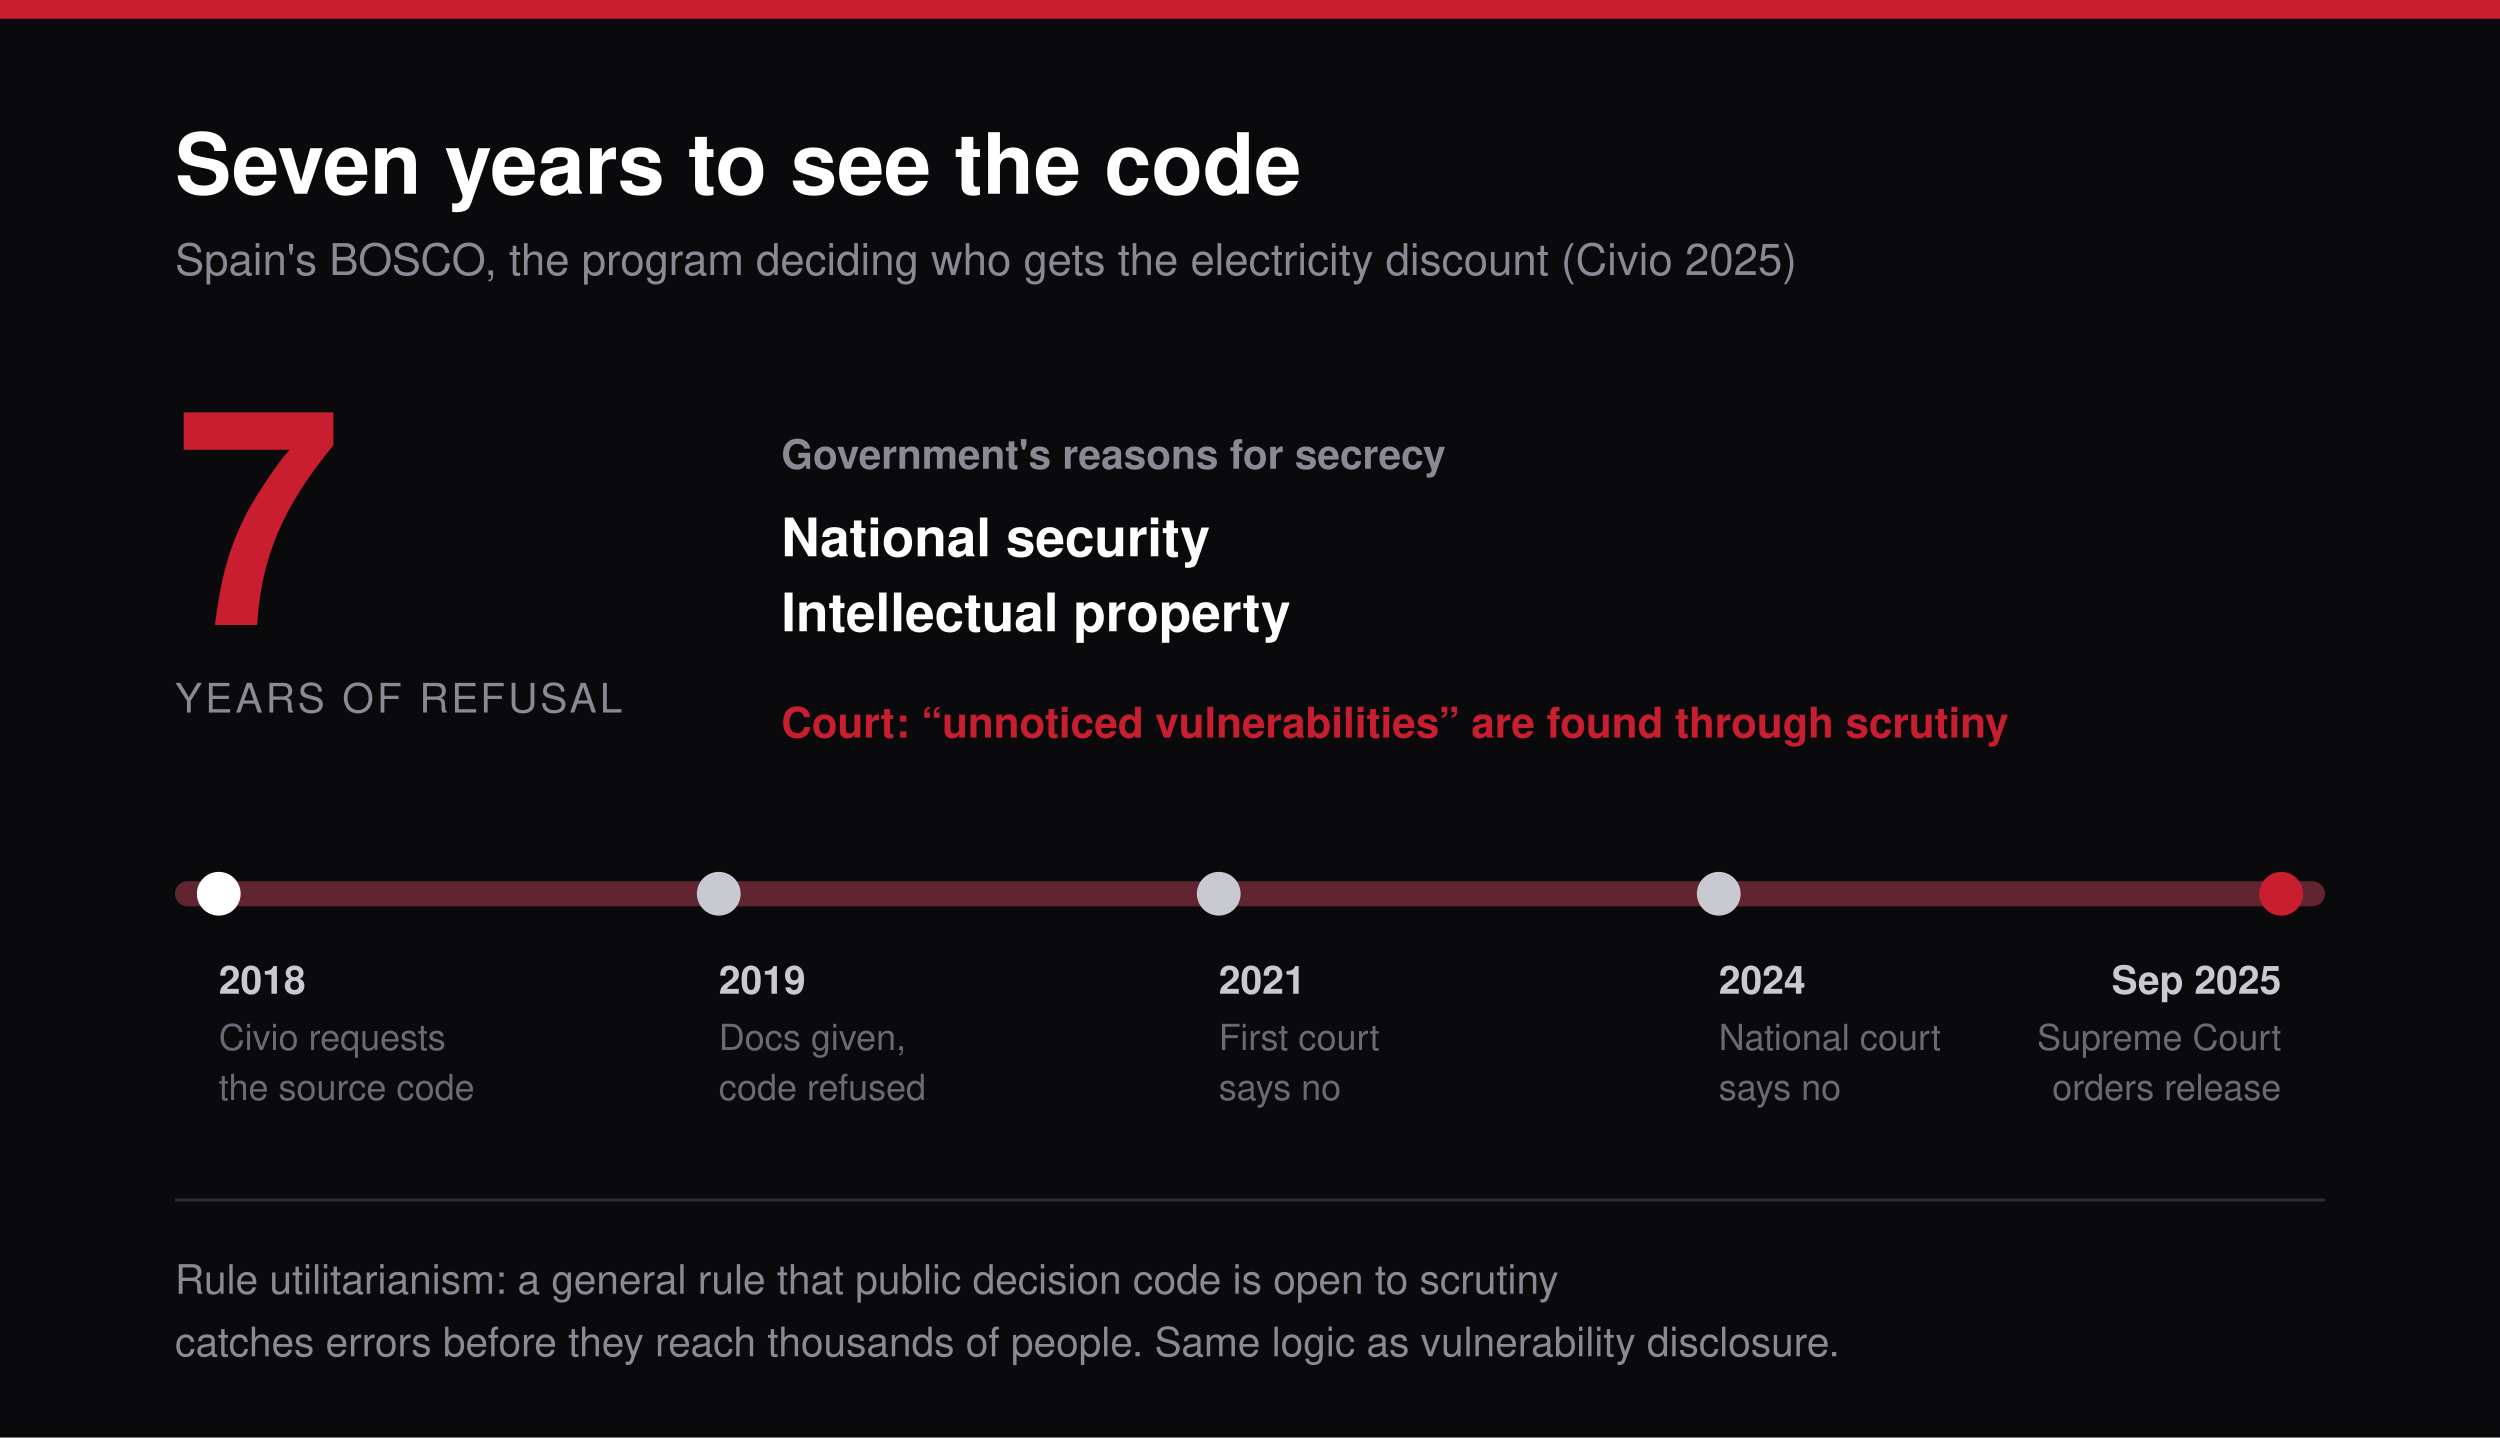
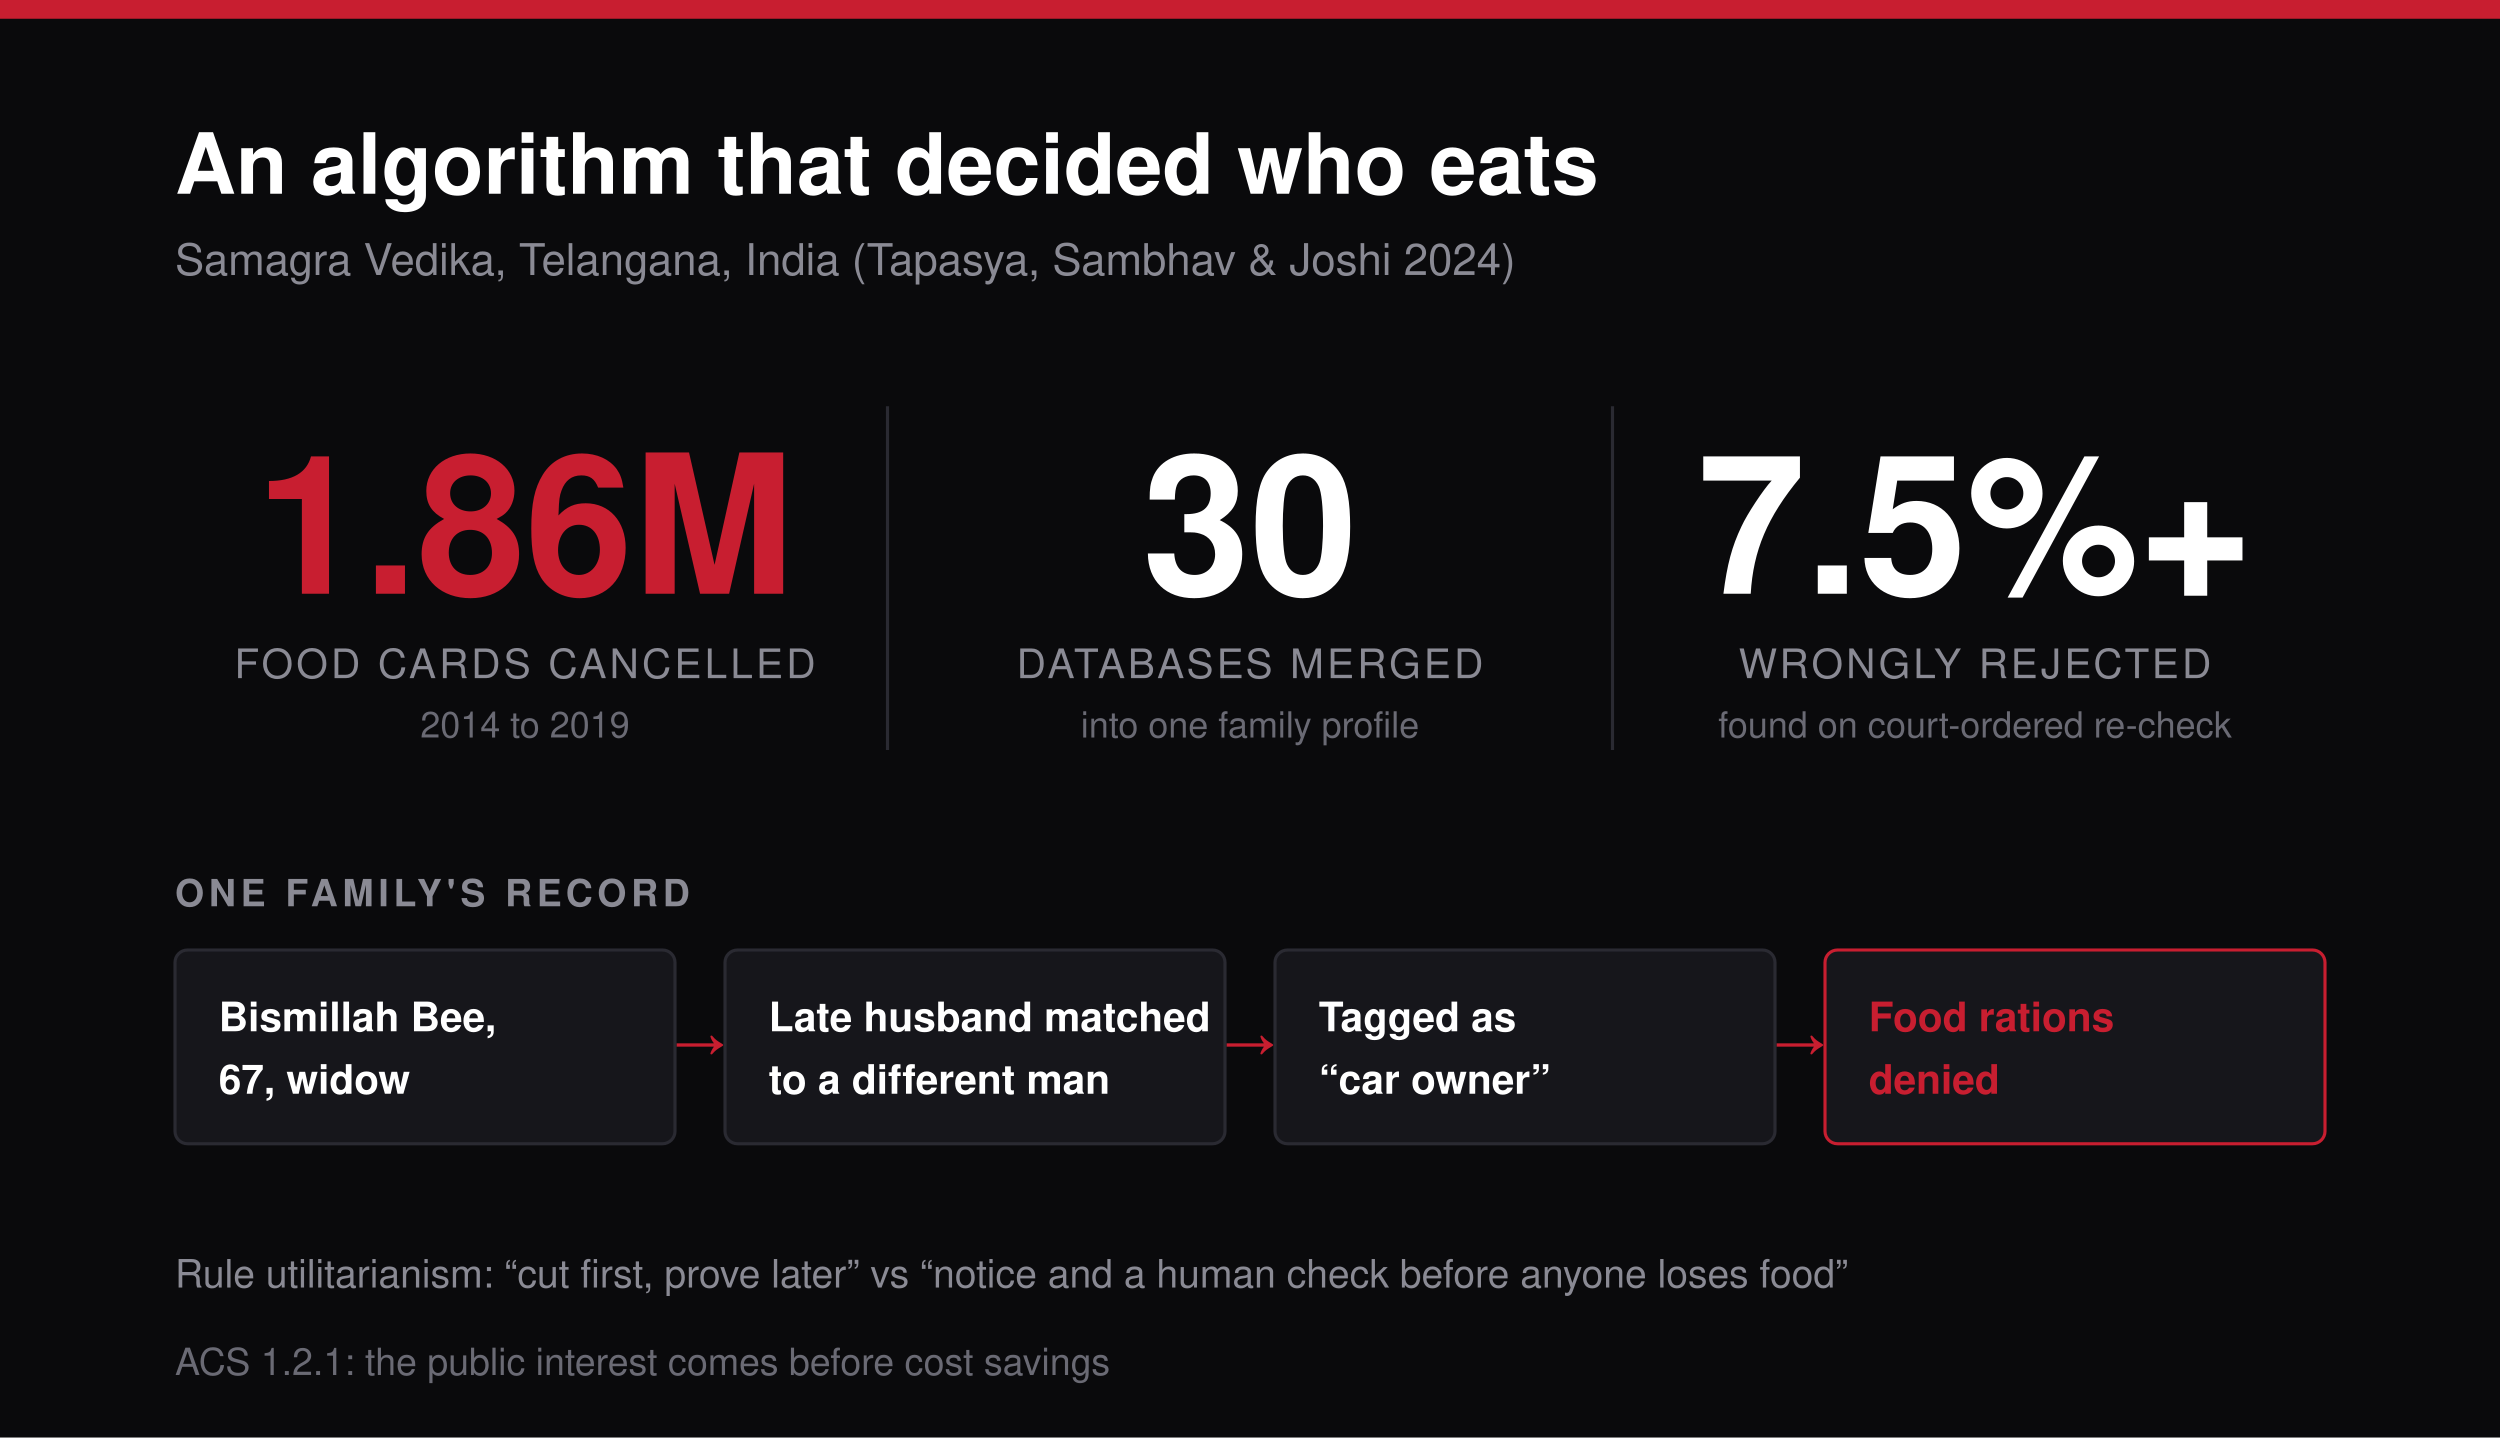
<svg xmlns="http://www.w3.org/2000/svg" viewBox="0 0 800 460" font-family="Helvetica, Arial, sans-serif">
  <rect width="800" height="460" fill="#0a0a0c" />
  <rect x="0" y="0" width="800" height="6" fill="#c81e30" />
-   <text x="56" y="62" fill="#ffffff" font-size="27" font-weight="700">Seven years to see the code</text>
-   <text x="56" y="88" fill="#8a8a94" font-size="14">Spain's BOSCO, the program deciding who gets the electricity discount (Civio 2025)</text>
-   <text x="56" y="200" text-anchor="start" fill="#c81e30" font-size="96" font-weight="700">7</text>
-   <text x="56" y="228" text-anchor="start" fill="#8a8a94" font-size="13" font-weight="400" letter-spacing="1">YEARS OF REFUSAL</text>
-   <text x="250" y="150" text-anchor="start" fill="#8a8a94" font-size="13" font-weight="700">Government's reasons for secrecy</text>
-   <text x="250" y="178" text-anchor="start" fill="#ffffff" font-size="17" font-weight="700">National security</text>
-   <text x="250" y="202" text-anchor="start" fill="#ffffff" font-size="17" font-weight="700">Intellectual property</text>
-   <text x="250" y="236" text-anchor="start" fill="#c81e30" font-size="13.5" font-weight="700">Court: “unnoticed vulnerabilities” are found through scrutiny</text>
-   <rect x="56" y="282" width="688" height="8" rx="4" fill="#2a2a32" />
-   <rect x="56" y="282" width="688" height="8" rx="4" fill="#c81e30" opacity="0.35" />
-   <circle cx="70" cy="286" r="7" fill="#ffffff" />
-   <text x="70" y="318" text-anchor="start" fill="#c9c9d1" font-size="12.5" font-weight="700">2018</text>
-   <text x="70" y="336" text-anchor="start" fill="#6a6a74" font-size="11.5" font-weight="400">Civio requests</text>
-   <text x="70" y="352" text-anchor="start" fill="#6a6a74" font-size="11.5" font-weight="400">the source code</text>
-   <circle cx="230" cy="286" r="7" fill="#c9c9d1" />
-   <text x="230" y="318" text-anchor="start" fill="#c9c9d1" font-size="12.5" font-weight="700">2019</text>
-   <text x="230" y="336" text-anchor="start" fill="#6a6a74" font-size="11.5" font-weight="400">Docs given,</text>
-   <text x="230" y="352" text-anchor="start" fill="#6a6a74" font-size="11.5" font-weight="400">code refused</text>
-   <circle cx="390" cy="286" r="7" fill="#c9c9d1" />
-   <text x="390" y="318" text-anchor="start" fill="#c9c9d1" font-size="12.5" font-weight="700">2021</text>
-   <text x="390" y="336" text-anchor="start" fill="#6a6a74" font-size="11.5" font-weight="400">First court</text>
-   <text x="390" y="352" text-anchor="start" fill="#6a6a74" font-size="11.5" font-weight="400">says no</text>
-   <circle cx="550" cy="286" r="7" fill="#c9c9d1" />
-   <text x="550" y="318" text-anchor="start" fill="#c9c9d1" font-size="12.5" font-weight="700">2024</text>
-   <text x="550" y="336" text-anchor="start" fill="#6a6a74" font-size="11.5" font-weight="400">National court</text>
-   <text x="550" y="352" text-anchor="start" fill="#6a6a74" font-size="11.5" font-weight="400">says no</text>
-   <circle cx="730" cy="286" r="7" fill="#c81e30" />
-   <text x="730" y="318" text-anchor="end" fill="#c9c9d1" font-size="12.5" font-weight="700">Sep 2025</text>
-   <text x="730" y="336" text-anchor="end" fill="#6a6a74" font-size="11.5" font-weight="400">Supreme Court</text>
-   <text x="730" y="352" text-anchor="end" fill="#6a6a74" font-size="11.5" font-weight="400">orders release</text>
-   <line x1="56" y1="384" x2="744" y2="384" stroke="#2a2a32" />
-   <text x="56" y="414" text-anchor="start" fill="#8a8a94" font-size="13" font-weight="400">Rule utilitarianism: a general rule that public decision code is open to scrutiny</text>
-   <text x="56" y="434" text-anchor="start" fill="#8a8a94" font-size="13" font-weight="400">catches errors before they reach thousands of people. Same logic as vulnerability disclosure.</text>
+   <text x="56" y="62" fill="#ffffff" font-size="27" font-weight="700">An algorithm that decided who eats</text>
+   <text x="56" y="88" fill="#8a8a94" font-size="14">Samagra Vedika, Telangana, India (Tapasya, Sambhav &amp; Joshi 2024)</text>
+   <text x="168" y="190" text-anchor="middle" fill="#c81e30" font-size="62" font-weight="700">1.86M</text>
+   <text x="168" y="217" text-anchor="middle" fill="#8a8a94" font-size="13" font-weight="400" letter-spacing="1">FOOD CARDS CANCELLED</text>
+   <text x="168" y="236" text-anchor="middle" fill="#6a6a74" font-size="11.5" font-weight="400">2014 to 2019</text>
+   <text x="400" y="190" text-anchor="middle" fill="#ffffff" font-size="62" font-weight="700">30</text>
+   <text x="400" y="217" text-anchor="middle" fill="#8a8a94" font-size="13" font-weight="400" letter-spacing="1">DATABASES MERGED</text>
+   <text x="400" y="236" text-anchor="middle" fill="#6a6a74" font-size="11.5" font-weight="400">into one family profile</text>
+   <text x="632" y="190" text-anchor="middle" fill="#ffffff" font-size="62" font-weight="700">7.5%+</text>
+   <text x="632" y="217" text-anchor="middle" fill="#8a8a94" font-size="13" font-weight="400" letter-spacing="1">WRONGLY REJECTED</text>
+   <text x="632" y="236" text-anchor="middle" fill="#6a6a74" font-size="11.5" font-weight="400">found on court-ordered re-check</text>
+   <line x1="284" y1="130" x2="284" y2="240" stroke="#2a2a32" />
+   <line x1="516" y1="130" x2="516" y2="240" stroke="#2a2a32" />
+   <text x="56" y="290" text-anchor="start" fill="#8a8a94" font-size="12" font-weight="700" letter-spacing="1.5">ONE FAMILY'S RECORD</text>
+   <rect x="56" y="304" width="160" height="62" rx="4" fill="#16161b" stroke="#2a2a32" />
+   <text x="70" y="330" text-anchor="start" fill="#ffffff" font-size="13" font-weight="700">Bismillah Bee,</text>
+   <text x="70" y="350" text-anchor="start" fill="#ffffff" font-size="13" font-weight="700">67, widow</text>
+   <text x="224" y="340" text-anchor="middle" fill="#c81e30" font-size="18" font-weight="700">→</text>
+   <rect x="232" y="304" width="160" height="62" rx="4" fill="#16161b" stroke="#2a2a32" />
+   <text x="246" y="330" text-anchor="start" fill="#ffffff" font-size="13" font-weight="700">Late husband matched</text>
+   <text x="246" y="350" text-anchor="start" fill="#ffffff" font-size="13" font-weight="700">to a different man</text>
+   <text x="400" y="340" text-anchor="middle" fill="#c81e30" font-size="18" font-weight="700">→</text>
+   <rect x="408" y="304" width="160" height="62" rx="4" fill="#16161b" stroke="#2a2a32" />
+   <text x="422" y="330" text-anchor="start" fill="#ffffff" font-size="13" font-weight="700">Tagged as</text>
+   <text x="422" y="350" text-anchor="start" fill="#ffffff" font-size="13" font-weight="700">“car owner”</text>
+   <text x="576" y="340" text-anchor="middle" fill="#c81e30" font-size="18" font-weight="700">→</text>
+   <rect x="584" y="304" width="160" height="62" rx="4" fill="#16161b" stroke="#c81e30" />
+   <text x="598" y="330" text-anchor="start" fill="#c81e30" font-size="13" font-weight="700">Food rations</text>
+   <text x="598" y="350" text-anchor="start" fill="#c81e30" font-size="13" font-weight="700">denied</text>
+   <text x="56" y="412" text-anchor="start" fill="#8a8a94" font-size="12.5" font-weight="400">Rule utilitarianism: “cut first, prove later” vs “notice and a human check before anyone loses food”</text>
+   <text x="56" y="440" text-anchor="start" fill="#6a6a74" font-size="12" font-weight="400">ACS 1.2.1: the public interest comes before cost savings</text>
</svg>
